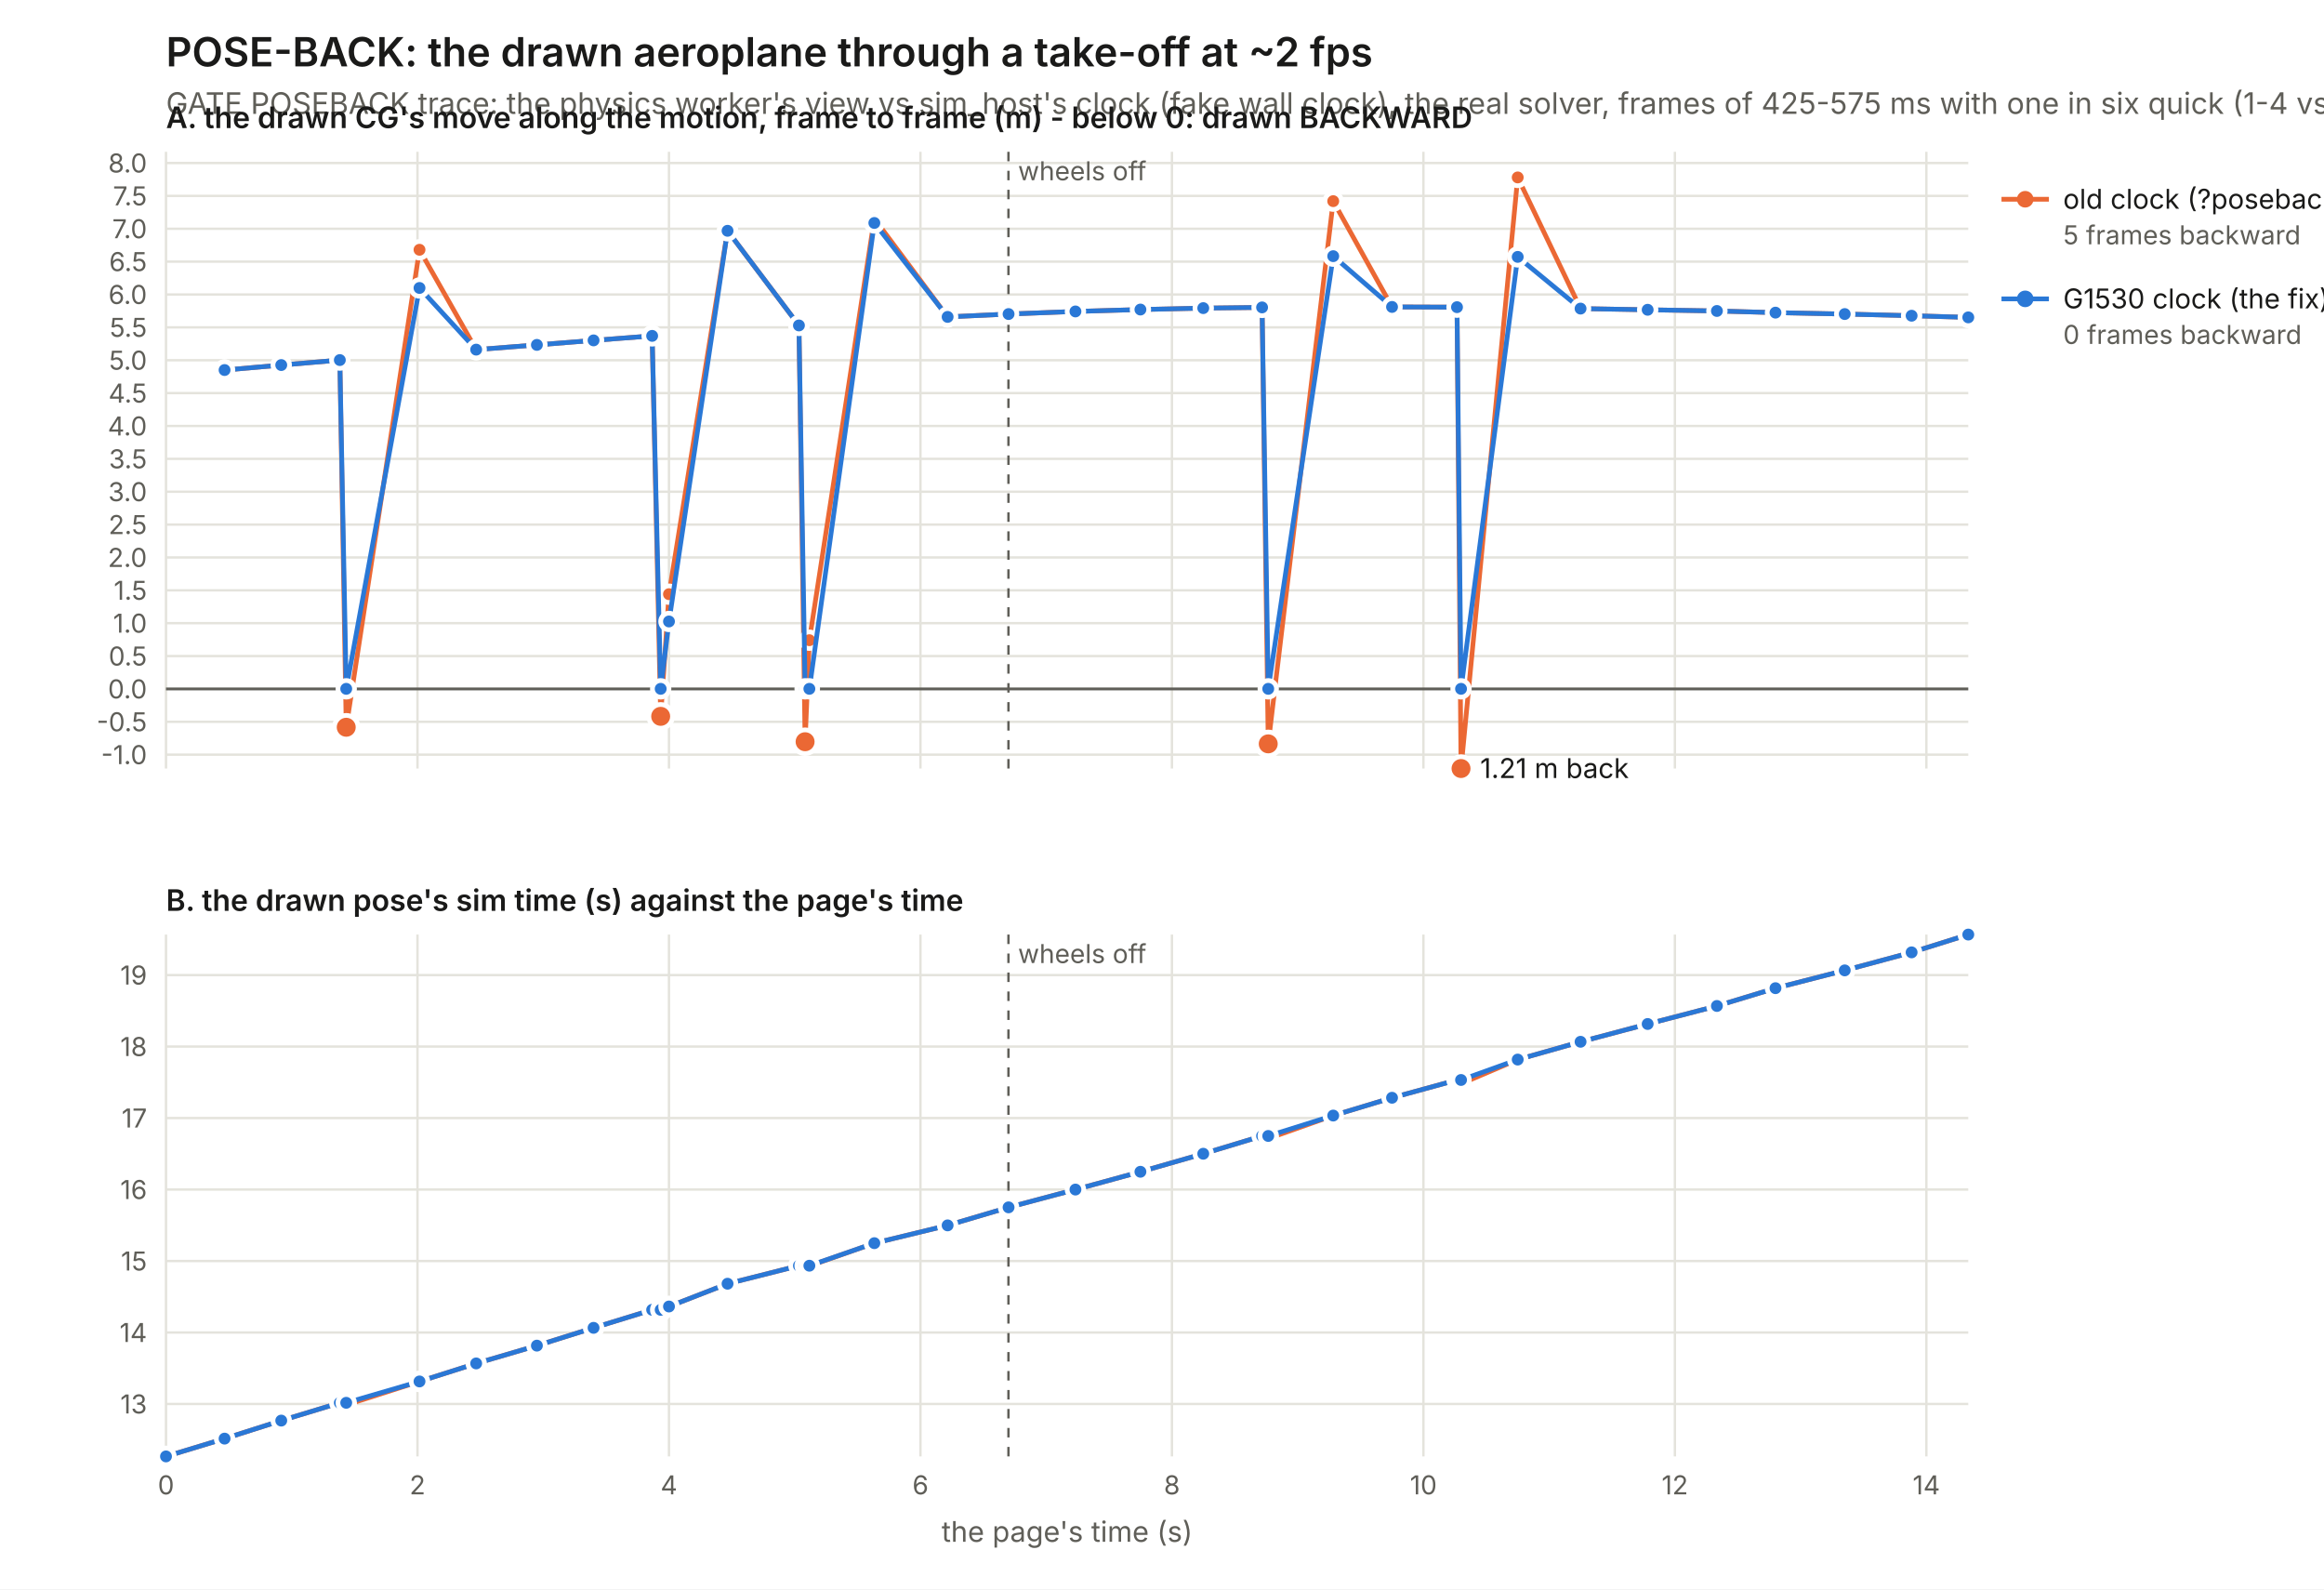
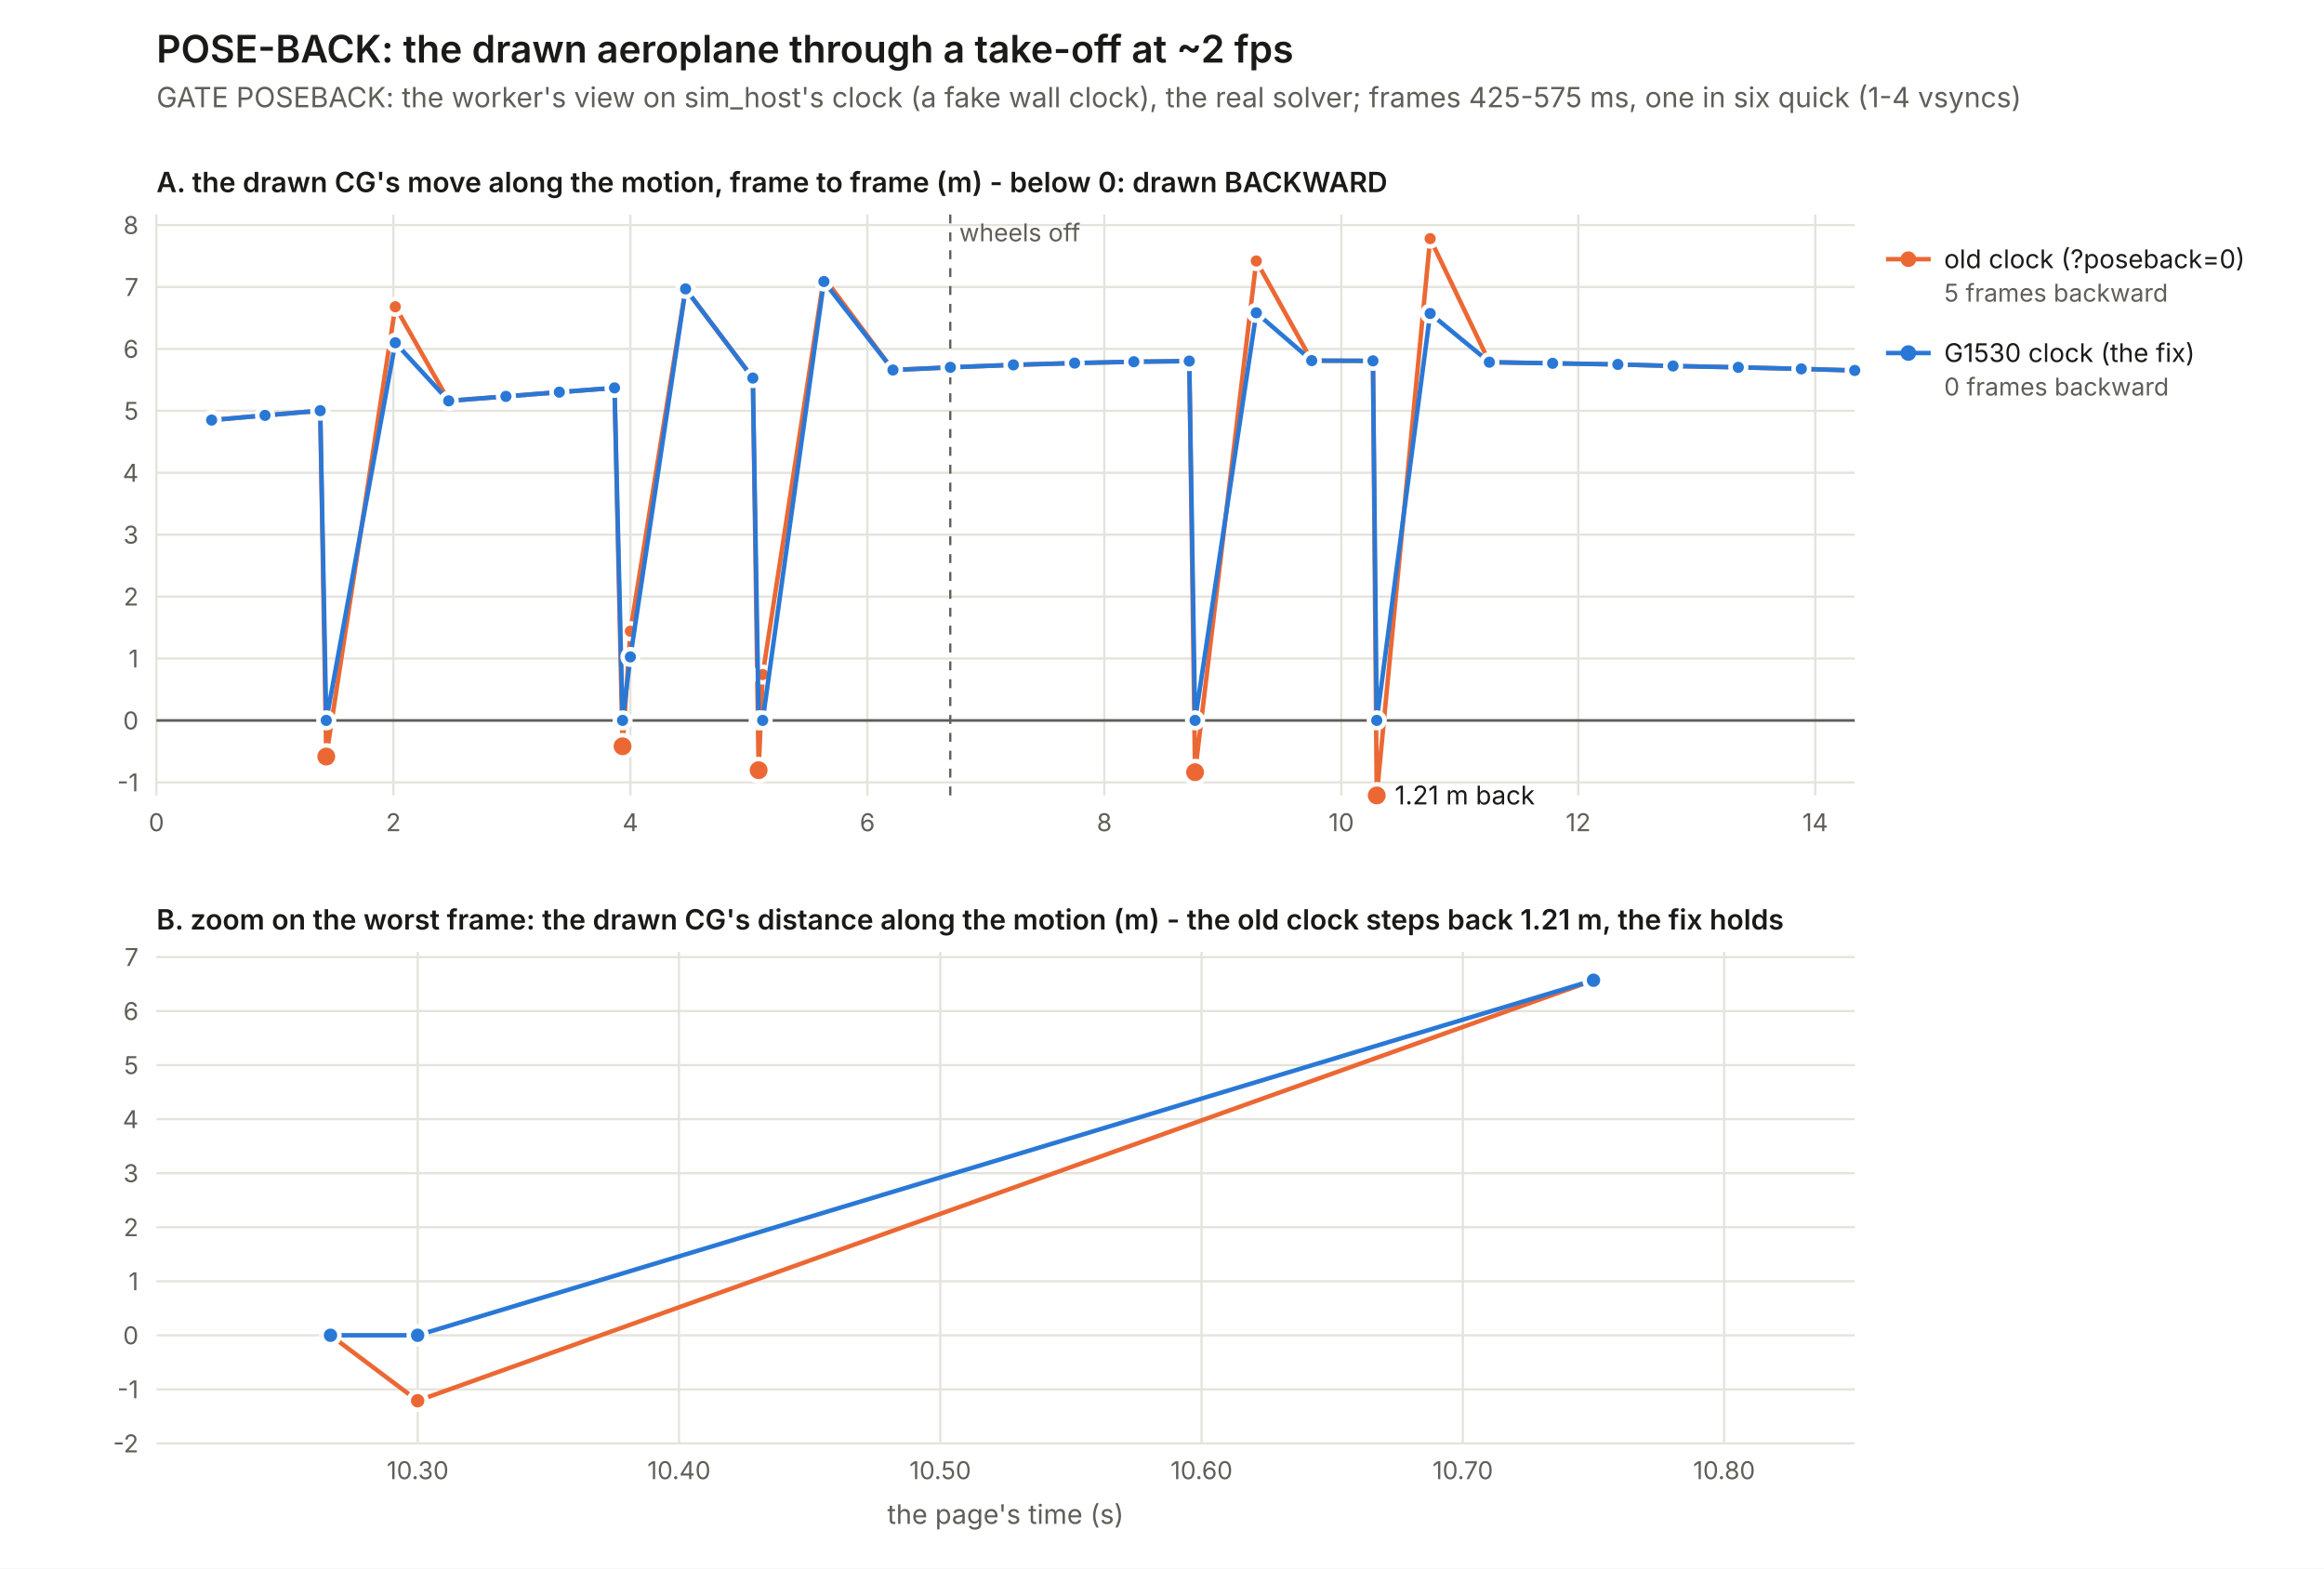
- <svg xmlns="http://www.w3.org/2000/svg" width="980" height="670" viewBox="0 0 980 670" font-family="system-ui, -apple-system, Segoe UI, sans-serif">
-   <rect width="980" height="670" fill="#ffffff" />
+ <svg xmlns="http://www.w3.org/2000/svg" width="1040" height="702" viewBox="0 0 1040 702" font-family="system-ui, -apple-system, Segoe UI, sans-serif">
+   <rect width="1040" height="702" fill="#ffffff" />
  <text x="70" y="28" font-size="17" font-weight="600" fill="#1a1a19">POSE-BACK: the drawn aeroplane through a take-off at ~2 fps</text>
-   <text x="70" y="48" font-size="12.5" fill="#5f5e58">GATE POSEBACK trace: the physics worker's view vs sim_host's clock (fake wall clock), the real solver, frames of 425-575 ms with one in six quick (1-4 vsyncs)</text>
-   <line x1="70" x2="70" y1="64" y2="324" stroke="#e4e3dc" />
-   <line x1="176.047" x2="176.047" y1="64" y2="324" stroke="#e4e3dc" />
-   <line x1="282.093" x2="282.093" y1="64" y2="324" stroke="#e4e3dc" />
-   <line x1="388.14" x2="388.14" y1="64" y2="324" stroke="#e4e3dc" />
-   <line x1="494.186" x2="494.186" y1="64" y2="324" stroke="#e4e3dc" />
-   <line x1="600.233" x2="600.233" y1="64" y2="324" stroke="#e4e3dc" />
-   <line x1="706.279" x2="706.279" y1="64" y2="324" stroke="#e4e3dc" />
-   <line x1="812.326" x2="812.326" y1="64" y2="324" stroke="#e4e3dc" />
-   <line x1="70" x2="830" y1="318.155" y2="318.155" stroke="#e4e3dc" stroke-width="1" />
-   <text x="62" y="322.155" font-size="11" text-anchor="end" fill="#5f5e58">-1.0</text>
-   <line x1="70" x2="830" y1="304.298" y2="304.298" stroke="#e4e3dc" stroke-width="1" />
-   <text x="62" y="308.298" font-size="11" text-anchor="end" fill="#5f5e58">-0.5</text>
-   <line x1="70" x2="830" y1="290.441" y2="290.441" stroke="#5f5e58" stroke-width="1.2" />
-   <text x="62" y="294.441" font-size="11" text-anchor="end" fill="#5f5e58">0.0</text>
-   <line x1="70" x2="830" y1="276.583" y2="276.583" stroke="#e4e3dc" stroke-width="1" />
-   <text x="62" y="280.583" font-size="11" text-anchor="end" fill="#5f5e58">0.5</text>
-   <line x1="70" x2="830" y1="262.726" y2="262.726" stroke="#e4e3dc" stroke-width="1" />
-   <text x="62" y="266.726" font-size="11" text-anchor="end" fill="#5f5e58">1.0</text>
-   <line x1="70" x2="830" y1="248.869" y2="248.869" stroke="#e4e3dc" stroke-width="1" />
-   <text x="62" y="252.869" font-size="11" text-anchor="end" fill="#5f5e58">1.5</text>
-   <line x1="70" x2="830" y1="235.012" y2="235.012" stroke="#e4e3dc" stroke-width="1" />
-   <text x="62" y="239.012" font-size="11" text-anchor="end" fill="#5f5e58">2.0</text>
-   <line x1="70" x2="830" y1="221.155" y2="221.155" stroke="#e4e3dc" stroke-width="1" />
-   <text x="62" y="225.155" font-size="11" text-anchor="end" fill="#5f5e58">2.5</text>
-   <line x1="70" x2="830" y1="207.298" y2="207.298" stroke="#e4e3dc" stroke-width="1" />
-   <text x="62" y="211.298" font-size="11" text-anchor="end" fill="#5f5e58">3.0</text>
-   <line x1="70" x2="830" y1="193.441" y2="193.441" stroke="#e4e3dc" stroke-width="1" />
-   <text x="62" y="197.441" font-size="11" text-anchor="end" fill="#5f5e58">3.5</text>
-   <line x1="70" x2="830" y1="179.584" y2="179.584" stroke="#e4e3dc" stroke-width="1" />
-   <text x="62" y="183.584" font-size="11" text-anchor="end" fill="#5f5e58">4.0</text>
-   <line x1="70" x2="830" y1="165.726" y2="165.726" stroke="#e4e3dc" stroke-width="1" />
-   <text x="62" y="169.726" font-size="11" text-anchor="end" fill="#5f5e58">4.5</text>
-   <line x1="70" x2="830" y1="151.869" y2="151.869" stroke="#e4e3dc" stroke-width="1" />
-   <text x="62" y="155.869" font-size="11" text-anchor="end" fill="#5f5e58">5.0</text>
-   <line x1="70" x2="830" y1="138.012" y2="138.012" stroke="#e4e3dc" stroke-width="1" />
-   <text x="62" y="142.012" font-size="11" text-anchor="end" fill="#5f5e58">5.5</text>
-   <line x1="70" x2="830" y1="124.155" y2="124.155" stroke="#e4e3dc" stroke-width="1" />
-   <text x="62" y="128.155" font-size="11" text-anchor="end" fill="#5f5e58">6.0</text>
-   <line x1="70" x2="830" y1="110.298" y2="110.298" stroke="#e4e3dc" stroke-width="1" />
-   <text x="62" y="114.298" font-size="11" text-anchor="end" fill="#5f5e58">6.5</text>
-   <line x1="70" x2="830" y1="96.441" y2="96.441" stroke="#e4e3dc" stroke-width="1" />
-   <text x="62" y="100.441" font-size="11" text-anchor="end" fill="#5f5e58">7.0</text>
-   <line x1="70" x2="830" y1="82.584" y2="82.584" stroke="#e4e3dc" stroke-width="1" />
-   <text x="62" y="86.584" font-size="11" text-anchor="end" fill="#5f5e58">7.5</text>
-   <line x1="70" x2="830" y1="68.727" y2="68.727" stroke="#e4e3dc" stroke-width="1" />
-   <text x="62" y="72.727" font-size="11" text-anchor="end" fill="#5f5e58">8.0</text>
-   <text x="70" y="54" font-size="12.5" font-weight="600" fill="#1a1a19">A. the drawn CG's move along the motion, frame to frame (m) - below 0: drawn BACKWARD</text>
-   <line x1="425.256" x2="425.256" y1="64" y2="324" stroke="#5f5e58" stroke-dasharray="4 4" />
-   <text x="429.256" y="76" font-size="11" fill="#5f5e58">wheels off</text>
-   <polyline fill="none" stroke="#eb6834" stroke-width="2" stroke-linejoin="round" points="94.7,156.0 118.6,153.9 143.3,151.8 146.0,306.6 176.9,105.3 200.8,147.4 226.4,145.4 250.3,143.5 275.0,141.6 278.6,302.0 282.1,250.5 306.8,97.3 336.9,137.2 339.5,312.7 341.3,269.9 368.7,92.2 399.6,133.6 425.3,132.4 453.5,131.3 480.9,130.5 507.4,129.9 532.2,129.6 534.8,313.6 562.2,84.8 587.0,129.4 614.4,129.5 616.1,324.0 640.0,74.8 666.5,130.1 694.8,130.6 724.0,131.1 748.7,131.8 777.9,132.4 806.1,133.1 830.0,133.8" />
-   <circle cx="94.7" cy="156.0" r="3.5" fill="#eb6834" stroke="#ffffff" stroke-width="2" />
-   <circle cx="118.6" cy="153.9" r="3.5" fill="#eb6834" stroke="#ffffff" stroke-width="2" />
-   <circle cx="143.3" cy="151.8" r="3.5" fill="#eb6834" stroke="#ffffff" stroke-width="2" />
-   <circle cx="146.0" cy="306.6" r="5" fill="#eb6834" stroke="#ffffff" stroke-width="2" />
-   <circle cx="176.9" cy="105.3" r="3.5" fill="#eb6834" stroke="#ffffff" stroke-width="2" />
-   <circle cx="200.8" cy="147.4" r="3.5" fill="#eb6834" stroke="#ffffff" stroke-width="2" />
-   <circle cx="226.4" cy="145.4" r="3.5" fill="#eb6834" stroke="#ffffff" stroke-width="2" />
-   <circle cx="250.3" cy="143.5" r="3.5" fill="#eb6834" stroke="#ffffff" stroke-width="2" />
-   <circle cx="275.0" cy="141.6" r="3.5" fill="#eb6834" stroke="#ffffff" stroke-width="2" />
-   <circle cx="278.6" cy="302.0" r="5" fill="#eb6834" stroke="#ffffff" stroke-width="2" />
-   <circle cx="282.1" cy="250.5" r="3.5" fill="#eb6834" stroke="#ffffff" stroke-width="2" />
-   <circle cx="306.8" cy="97.3" r="3.5" fill="#eb6834" stroke="#ffffff" stroke-width="2" />
-   <circle cx="336.9" cy="137.2" r="3.5" fill="#eb6834" stroke="#ffffff" stroke-width="2" />
-   <circle cx="339.5" cy="312.7" r="5" fill="#eb6834" stroke="#ffffff" stroke-width="2" />
-   <circle cx="341.3" cy="269.9" r="3.5" fill="#eb6834" stroke="#ffffff" stroke-width="2" />
-   <circle cx="368.7" cy="92.2" r="3.5" fill="#eb6834" stroke="#ffffff" stroke-width="2" />
-   <circle cx="399.6" cy="133.6" r="3.5" fill="#eb6834" stroke="#ffffff" stroke-width="2" />
-   <circle cx="425.3" cy="132.4" r="3.5" fill="#eb6834" stroke="#ffffff" stroke-width="2" />
-   <circle cx="453.5" cy="131.3" r="3.5" fill="#eb6834" stroke="#ffffff" stroke-width="2" />
-   <circle cx="480.9" cy="130.5" r="3.5" fill="#eb6834" stroke="#ffffff" stroke-width="2" />
-   <circle cx="507.4" cy="129.9" r="3.5" fill="#eb6834" stroke="#ffffff" stroke-width="2" />
-   <circle cx="532.2" cy="129.6" r="3.5" fill="#eb6834" stroke="#ffffff" stroke-width="2" />
-   <circle cx="534.8" cy="313.6" r="5" fill="#eb6834" stroke="#ffffff" stroke-width="2" />
-   <circle cx="562.2" cy="84.8" r="3.5" fill="#eb6834" stroke="#ffffff" stroke-width="2" />
-   <circle cx="587.0" cy="129.4" r="3.5" fill="#eb6834" stroke="#ffffff" stroke-width="2" />
-   <circle cx="614.4" cy="129.5" r="3.5" fill="#eb6834" stroke="#ffffff" stroke-width="2" />
-   <circle cx="616.1" cy="324.0" r="5" fill="#eb6834" stroke="#ffffff" stroke-width="2" />
-   <circle cx="640.0" cy="74.8" r="3.5" fill="#eb6834" stroke="#ffffff" stroke-width="2" />
-   <circle cx="666.5" cy="130.1" r="3.5" fill="#eb6834" stroke="#ffffff" stroke-width="2" />
-   <circle cx="694.8" cy="130.6" r="3.5" fill="#eb6834" stroke="#ffffff" stroke-width="2" />
-   <circle cx="724.0" cy="131.1" r="3.5" fill="#eb6834" stroke="#ffffff" stroke-width="2" />
-   <circle cx="748.7" cy="131.8" r="3.5" fill="#eb6834" stroke="#ffffff" stroke-width="2" />
-   <circle cx="777.9" cy="132.4" r="3.5" fill="#eb6834" stroke="#ffffff" stroke-width="2" />
-   <circle cx="806.1" cy="133.1" r="3.5" fill="#eb6834" stroke="#ffffff" stroke-width="2" />
-   <circle cx="830.0" cy="133.8" r="3.5" fill="#eb6834" stroke="#ffffff" stroke-width="2" />
-   <polyline fill="none" stroke="#2a78d6" stroke-width="2" stroke-linejoin="round" points="94.7,156.0 118.6,153.9 143.3,151.8 146.0,290.4 176.9,121.4 200.8,147.4 226.4,145.4 250.3,143.5 275.0,141.6 278.6,290.4 282.1,262.0 306.8,97.3 336.9,137.2 339.5,290.4 341.3,290.4 368.7,94.0 399.6,133.6 425.3,132.4 453.5,131.3 480.9,130.5 507.4,129.9 532.2,129.6 534.8,290.4 562.2,108.0 587.0,129.4 614.4,129.5 616.1,290.4 640.0,108.3 666.5,130.1 694.8,130.6 724.0,131.1 748.7,131.8 777.9,132.4 806.1,133.1 830.0,133.8" />
-   <circle cx="94.7" cy="156.0" r="3.5" fill="#2a78d6" stroke="#ffffff" stroke-width="2" />
-   <circle cx="118.6" cy="153.9" r="3.5" fill="#2a78d6" stroke="#ffffff" stroke-width="2" />
-   <circle cx="143.3" cy="151.8" r="3.5" fill="#2a78d6" stroke="#ffffff" stroke-width="2" />
-   <circle cx="146.0" cy="290.4" r="3.5" fill="#2a78d6" stroke="#ffffff" stroke-width="2" />
-   <circle cx="176.9" cy="121.4" r="3.5" fill="#2a78d6" stroke="#ffffff" stroke-width="2" />
-   <circle cx="200.8" cy="147.4" r="3.5" fill="#2a78d6" stroke="#ffffff" stroke-width="2" />
-   <circle cx="226.4" cy="145.4" r="3.5" fill="#2a78d6" stroke="#ffffff" stroke-width="2" />
-   <circle cx="250.3" cy="143.5" r="3.5" fill="#2a78d6" stroke="#ffffff" stroke-width="2" />
-   <circle cx="275.0" cy="141.6" r="3.5" fill="#2a78d6" stroke="#ffffff" stroke-width="2" />
-   <circle cx="278.6" cy="290.4" r="3.5" fill="#2a78d6" stroke="#ffffff" stroke-width="2" />
-   <circle cx="282.1" cy="262.0" r="3.5" fill="#2a78d6" stroke="#ffffff" stroke-width="2" />
-   <circle cx="306.8" cy="97.3" r="3.5" fill="#2a78d6" stroke="#ffffff" stroke-width="2" />
-   <circle cx="336.9" cy="137.2" r="3.5" fill="#2a78d6" stroke="#ffffff" stroke-width="2" />
-   <circle cx="339.5" cy="290.4" r="3.5" fill="#2a78d6" stroke="#ffffff" stroke-width="2" />
-   <circle cx="341.3" cy="290.4" r="3.5" fill="#2a78d6" stroke="#ffffff" stroke-width="2" />
-   <circle cx="368.7" cy="94.0" r="3.5" fill="#2a78d6" stroke="#ffffff" stroke-width="2" />
-   <circle cx="399.6" cy="133.6" r="3.5" fill="#2a78d6" stroke="#ffffff" stroke-width="2" />
-   <circle cx="425.3" cy="132.4" r="3.5" fill="#2a78d6" stroke="#ffffff" stroke-width="2" />
-   <circle cx="453.5" cy="131.3" r="3.5" fill="#2a78d6" stroke="#ffffff" stroke-width="2" />
-   <circle cx="480.9" cy="130.5" r="3.5" fill="#2a78d6" stroke="#ffffff" stroke-width="2" />
-   <circle cx="507.4" cy="129.9" r="3.5" fill="#2a78d6" stroke="#ffffff" stroke-width="2" />
-   <circle cx="532.2" cy="129.6" r="3.5" fill="#2a78d6" stroke="#ffffff" stroke-width="2" />
-   <circle cx="534.8" cy="290.4" r="3.5" fill="#2a78d6" stroke="#ffffff" stroke-width="2" />
-   <circle cx="562.2" cy="108.0" r="3.5" fill="#2a78d6" stroke="#ffffff" stroke-width="2" />
-   <circle cx="587.0" cy="129.4" r="3.5" fill="#2a78d6" stroke="#ffffff" stroke-width="2" />
-   <circle cx="614.4" cy="129.5" r="3.5" fill="#2a78d6" stroke="#ffffff" stroke-width="2" />
-   <circle cx="616.1" cy="290.4" r="3.5" fill="#2a78d6" stroke="#ffffff" stroke-width="2" />
-   <circle cx="640.0" cy="108.3" r="3.5" fill="#2a78d6" stroke="#ffffff" stroke-width="2" />
-   <circle cx="666.5" cy="130.1" r="3.5" fill="#2a78d6" stroke="#ffffff" stroke-width="2" />
-   <circle cx="694.8" cy="130.6" r="3.5" fill="#2a78d6" stroke="#ffffff" stroke-width="2" />
-   <circle cx="724.0" cy="131.1" r="3.5" fill="#2a78d6" stroke="#ffffff" stroke-width="2" />
-   <circle cx="748.7" cy="131.8" r="3.5" fill="#2a78d6" stroke="#ffffff" stroke-width="2" />
-   <circle cx="777.9" cy="132.4" r="3.5" fill="#2a78d6" stroke="#ffffff" stroke-width="2" />
-   <circle cx="806.1" cy="133.1" r="3.5" fill="#2a78d6" stroke="#ffffff" stroke-width="2" />
-   <circle cx="830.0" cy="133.8" r="3.5" fill="#2a78d6" stroke="#ffffff" stroke-width="2" />
-   <text x="624.14" y="328" font-size="11.5" fill="#1a1a19">1.21 m back</text>
-   <line x1="70" x2="70" y1="394" y2="614" stroke="#e4e3dc" />
-   <line x1="176.047" x2="176.047" y1="394" y2="614" stroke="#e4e3dc" />
-   <line x1="282.093" x2="282.093" y1="394" y2="614" stroke="#e4e3dc" />
-   <line x1="388.14" x2="388.14" y1="394" y2="614" stroke="#e4e3dc" />
-   <line x1="494.186" x2="494.186" y1="394" y2="614" stroke="#e4e3dc" />
-   <line x1="600.233" x2="600.233" y1="394" y2="614" stroke="#e4e3dc" />
-   <line x1="706.279" x2="706.279" y1="394" y2="614" stroke="#e4e3dc" />
-   <line x1="812.326" x2="812.326" y1="394" y2="614" stroke="#e4e3dc" />
-   <line x1="70" x2="830" y1="591.9" y2="591.9" stroke="#e4e3dc" stroke-width="1" />
-   <text x="62" y="595.9" font-size="11" text-anchor="end" fill="#5f5e58">13</text>
-   <line x1="70" x2="830" y1="561.763" y2="561.763" stroke="#e4e3dc" stroke-width="1" />
-   <text x="62" y="565.763" font-size="11" text-anchor="end" fill="#5f5e58">14</text>
-   <line x1="70" x2="830" y1="531.626" y2="531.626" stroke="#e4e3dc" stroke-width="1" />
-   <text x="62" y="535.626" font-size="11" text-anchor="end" fill="#5f5e58">15</text>
-   <line x1="70" x2="830" y1="501.489" y2="501.489" stroke="#e4e3dc" stroke-width="1" />
-   <text x="62" y="505.489" font-size="11" text-anchor="end" fill="#5f5e58">16</text>
-   <line x1="70" x2="830" y1="471.352" y2="471.352" stroke="#e4e3dc" stroke-width="1" />
-   <text x="62" y="475.352" font-size="11" text-anchor="end" fill="#5f5e58">17</text>
-   <line x1="70" x2="830" y1="441.215" y2="441.215" stroke="#e4e3dc" stroke-width="1" />
-   <text x="62" y="445.215" font-size="11" text-anchor="end" fill="#5f5e58">18</text>
-   <line x1="70" x2="830" y1="411.078" y2="411.078" stroke="#e4e3dc" stroke-width="1" />
-   <text x="62" y="415.078" font-size="11" text-anchor="end" fill="#5f5e58">19</text>
-   <text x="70" y="384" font-size="12.5" font-weight="600" fill="#1a1a19">B. the drawn pose's sim time (s) against the page's time</text>
-   <line x1="425.256" x2="425.256" y1="394" y2="614" stroke="#5f5e58" stroke-dasharray="4 4" />
-   <text x="429.256" y="406" font-size="11" fill="#5f5e58">wheels off</text>
-   <polyline fill="none" stroke="#eb6834" stroke-width="2" stroke-linejoin="round" points="70.0,614.0 94.7,606.5 118.6,598.9 143.3,591.4 146.0,592.3 176.9,582.4 200.8,574.8 226.4,567.3 250.3,559.8 275.0,552.2 278.6,552.8 282.1,550.8 306.8,541.2 336.9,533.6 339.5,534.7 341.3,533.7 368.7,524.1 399.6,516.6 425.3,509.0 453.5,501.5 480.9,494.0 507.4,486.4 532.2,478.9 534.8,480.0 562.2,470.3 587.0,462.8 614.4,455.3 616.1,456.9 640.0,446.7 666.5,439.2 694.8,431.7 724.0,424.1 748.7,416.6 777.9,409.1 806.1,401.5 830.0,394.0" />
-   <circle cx="70.0" cy="614.0" r="3.5" fill="#eb6834" stroke="#ffffff" stroke-width="2" />
-   <circle cx="94.7" cy="606.5" r="3.5" fill="#eb6834" stroke="#ffffff" stroke-width="2" />
-   <circle cx="118.6" cy="598.9" r="3.5" fill="#eb6834" stroke="#ffffff" stroke-width="2" />
-   <circle cx="143.3" cy="591.4" r="3.5" fill="#eb6834" stroke="#ffffff" stroke-width="2" />
-   <circle cx="146.0" cy="592.3" r="3.5" fill="#eb6834" stroke="#ffffff" stroke-width="2" />
-   <circle cx="176.9" cy="582.4" r="3.5" fill="#eb6834" stroke="#ffffff" stroke-width="2" />
-   <circle cx="200.8" cy="574.8" r="3.5" fill="#eb6834" stroke="#ffffff" stroke-width="2" />
-   <circle cx="226.4" cy="567.3" r="3.5" fill="#eb6834" stroke="#ffffff" stroke-width="2" />
-   <circle cx="250.3" cy="559.8" r="3.5" fill="#eb6834" stroke="#ffffff" stroke-width="2" />
-   <circle cx="275.0" cy="552.2" r="3.5" fill="#eb6834" stroke="#ffffff" stroke-width="2" />
-   <circle cx="278.6" cy="552.8" r="3.5" fill="#eb6834" stroke="#ffffff" stroke-width="2" />
-   <circle cx="282.1" cy="550.8" r="3.5" fill="#eb6834" stroke="#ffffff" stroke-width="2" />
-   <circle cx="306.8" cy="541.2" r="3.5" fill="#eb6834" stroke="#ffffff" stroke-width="2" />
-   <circle cx="336.9" cy="533.6" r="3.5" fill="#eb6834" stroke="#ffffff" stroke-width="2" />
-   <circle cx="339.5" cy="534.7" r="3.5" fill="#eb6834" stroke="#ffffff" stroke-width="2" />
-   <circle cx="341.3" cy="533.7" r="3.5" fill="#eb6834" stroke="#ffffff" stroke-width="2" />
-   <circle cx="368.7" cy="524.1" r="3.5" fill="#eb6834" stroke="#ffffff" stroke-width="2" />
-   <circle cx="399.6" cy="516.6" r="3.5" fill="#eb6834" stroke="#ffffff" stroke-width="2" />
-   <circle cx="425.3" cy="509.0" r="3.5" fill="#eb6834" stroke="#ffffff" stroke-width="2" />
-   <circle cx="453.5" cy="501.5" r="3.5" fill="#eb6834" stroke="#ffffff" stroke-width="2" />
-   <circle cx="480.9" cy="494.0" r="3.5" fill="#eb6834" stroke="#ffffff" stroke-width="2" />
-   <circle cx="507.4" cy="486.4" r="3.5" fill="#eb6834" stroke="#ffffff" stroke-width="2" />
-   <circle cx="532.2" cy="478.9" r="3.5" fill="#eb6834" stroke="#ffffff" stroke-width="2" />
-   <circle cx="534.8" cy="480.0" r="3.5" fill="#eb6834" stroke="#ffffff" stroke-width="2" />
-   <circle cx="562.2" cy="470.3" r="3.5" fill="#eb6834" stroke="#ffffff" stroke-width="2" />
-   <circle cx="587.0" cy="462.8" r="3.5" fill="#eb6834" stroke="#ffffff" stroke-width="2" />
-   <circle cx="614.4" cy="455.3" r="3.5" fill="#eb6834" stroke="#ffffff" stroke-width="2" />
-   <circle cx="616.1" cy="456.9" r="3.5" fill="#eb6834" stroke="#ffffff" stroke-width="2" />
-   <circle cx="640.0" cy="446.7" r="3.5" fill="#eb6834" stroke="#ffffff" stroke-width="2" />
-   <circle cx="666.5" cy="439.2" r="3.5" fill="#eb6834" stroke="#ffffff" stroke-width="2" />
-   <circle cx="694.8" cy="431.7" r="3.5" fill="#eb6834" stroke="#ffffff" stroke-width="2" />
-   <circle cx="724.0" cy="424.1" r="3.5" fill="#eb6834" stroke="#ffffff" stroke-width="2" />
-   <circle cx="748.7" cy="416.6" r="3.5" fill="#eb6834" stroke="#ffffff" stroke-width="2" />
-   <circle cx="777.9" cy="409.1" r="3.5" fill="#eb6834" stroke="#ffffff" stroke-width="2" />
-   <circle cx="806.1" cy="401.5" r="3.5" fill="#eb6834" stroke="#ffffff" stroke-width="2" />
-   <circle cx="830.0" cy="394.0" r="3.5" fill="#eb6834" stroke="#ffffff" stroke-width="2" />
-   <polyline fill="none" stroke="#2a78d6" stroke-width="2" stroke-linejoin="round" points="70.0,614.0 94.7,606.5 118.6,598.9 143.3,591.4 146.0,591.4 176.9,582.4 200.8,574.8 226.4,567.3 250.3,559.8 275.0,552.2 278.6,552.2 282.1,550.8 306.8,541.2 336.9,533.6 339.5,533.6 341.3,533.6 368.7,524.1 399.6,516.6 425.3,509.0 453.5,501.5 480.9,494.0 507.4,486.4 532.2,478.9 534.8,478.9 562.2,470.3 587.0,462.8 614.4,455.3 616.1,455.3 640.0,446.7 666.5,439.2 694.8,431.7 724.0,424.1 748.7,416.6 777.9,409.1 806.1,401.5 830.0,394.0" />
-   <circle cx="70.0" cy="614.0" r="3.5" fill="#2a78d6" stroke="#ffffff" stroke-width="2" />
-   <circle cx="94.7" cy="606.5" r="3.5" fill="#2a78d6" stroke="#ffffff" stroke-width="2" />
-   <circle cx="118.6" cy="598.9" r="3.5" fill="#2a78d6" stroke="#ffffff" stroke-width="2" />
-   <circle cx="143.3" cy="591.4" r="3.5" fill="#2a78d6" stroke="#ffffff" stroke-width="2" />
-   <circle cx="146.0" cy="591.4" r="3.5" fill="#2a78d6" stroke="#ffffff" stroke-width="2" />
-   <circle cx="176.9" cy="582.4" r="3.5" fill="#2a78d6" stroke="#ffffff" stroke-width="2" />
-   <circle cx="200.8" cy="574.8" r="3.5" fill="#2a78d6" stroke="#ffffff" stroke-width="2" />
-   <circle cx="226.4" cy="567.3" r="3.5" fill="#2a78d6" stroke="#ffffff" stroke-width="2" />
-   <circle cx="250.3" cy="559.8" r="3.5" fill="#2a78d6" stroke="#ffffff" stroke-width="2" />
-   <circle cx="275.0" cy="552.2" r="3.5" fill="#2a78d6" stroke="#ffffff" stroke-width="2" />
-   <circle cx="278.6" cy="552.2" r="3.5" fill="#2a78d6" stroke="#ffffff" stroke-width="2" />
-   <circle cx="282.1" cy="550.8" r="3.5" fill="#2a78d6" stroke="#ffffff" stroke-width="2" />
-   <circle cx="306.8" cy="541.2" r="3.5" fill="#2a78d6" stroke="#ffffff" stroke-width="2" />
-   <circle cx="336.9" cy="533.6" r="3.5" fill="#2a78d6" stroke="#ffffff" stroke-width="2" />
-   <circle cx="339.5" cy="533.6" r="3.5" fill="#2a78d6" stroke="#ffffff" stroke-width="2" />
-   <circle cx="341.3" cy="533.6" r="3.5" fill="#2a78d6" stroke="#ffffff" stroke-width="2" />
-   <circle cx="368.7" cy="524.1" r="3.5" fill="#2a78d6" stroke="#ffffff" stroke-width="2" />
-   <circle cx="399.6" cy="516.6" r="3.5" fill="#2a78d6" stroke="#ffffff" stroke-width="2" />
-   <circle cx="425.3" cy="509.0" r="3.5" fill="#2a78d6" stroke="#ffffff" stroke-width="2" />
-   <circle cx="453.5" cy="501.5" r="3.5" fill="#2a78d6" stroke="#ffffff" stroke-width="2" />
-   <circle cx="480.9" cy="494.0" r="3.5" fill="#2a78d6" stroke="#ffffff" stroke-width="2" />
-   <circle cx="507.4" cy="486.4" r="3.5" fill="#2a78d6" stroke="#ffffff" stroke-width="2" />
-   <circle cx="532.2" cy="478.9" r="3.5" fill="#2a78d6" stroke="#ffffff" stroke-width="2" />
-   <circle cx="534.8" cy="478.9" r="3.5" fill="#2a78d6" stroke="#ffffff" stroke-width="2" />
-   <circle cx="562.2" cy="470.3" r="3.5" fill="#2a78d6" stroke="#ffffff" stroke-width="2" />
-   <circle cx="587.0" cy="462.8" r="3.5" fill="#2a78d6" stroke="#ffffff" stroke-width="2" />
-   <circle cx="614.4" cy="455.3" r="3.5" fill="#2a78d6" stroke="#ffffff" stroke-width="2" />
-   <circle cx="616.1" cy="455.3" r="3.5" fill="#2a78d6" stroke="#ffffff" stroke-width="2" />
-   <circle cx="640.0" cy="446.7" r="3.5" fill="#2a78d6" stroke="#ffffff" stroke-width="2" />
-   <circle cx="666.5" cy="439.2" r="3.5" fill="#2a78d6" stroke="#ffffff" stroke-width="2" />
-   <circle cx="694.8" cy="431.7" r="3.5" fill="#2a78d6" stroke="#ffffff" stroke-width="2" />
-   <circle cx="724.0" cy="424.1" r="3.5" fill="#2a78d6" stroke="#ffffff" stroke-width="2" />
-   <circle cx="748.7" cy="416.6" r="3.5" fill="#2a78d6" stroke="#ffffff" stroke-width="2" />
-   <circle cx="777.9" cy="409.1" r="3.5" fill="#2a78d6" stroke="#ffffff" stroke-width="2" />
-   <circle cx="806.1" cy="401.5" r="3.5" fill="#2a78d6" stroke="#ffffff" stroke-width="2" />
-   <circle cx="830.0" cy="394.0" r="3.5" fill="#2a78d6" stroke="#ffffff" stroke-width="2" />
-   <text x="70" y="630" font-size="11" text-anchor="middle" fill="#5f5e58">0</text>
-   <text x="176.047" y="630" font-size="11" text-anchor="middle" fill="#5f5e58">2</text>
-   <text x="282.093" y="630" font-size="11" text-anchor="middle" fill="#5f5e58">4</text>
-   <text x="388.14" y="630" font-size="11" text-anchor="middle" fill="#5f5e58">6</text>
-   <text x="494.186" y="630" font-size="11" text-anchor="middle" fill="#5f5e58">8</text>
-   <text x="600.233" y="630" font-size="11" text-anchor="middle" fill="#5f5e58">10</text>
-   <text x="706.279" y="630" font-size="11" text-anchor="middle" fill="#5f5e58">12</text>
-   <text x="812.326" y="630" font-size="11" text-anchor="middle" fill="#5f5e58">14</text>
-   <text x="450" y="650" font-size="12" text-anchor="middle" fill="#5f5e58">the page's time (s)</text>
-   <line x1="844" x2="864" y1="84" y2="84" stroke="#eb6834" stroke-width="2" />
-   <circle cx="854" cy="84" r="3.5" fill="#eb6834" />
-   <text x="870" y="88" font-size="11.5" fill="#1a1a19">old clock (?poseback=0)</text>
-   <text x="870" y="103" font-size="11" fill="#5f5e58">5 frames backward</text>
-   <line x1="844" x2="864" y1="126" y2="126" stroke="#2a78d6" stroke-width="2" />
-   <circle cx="854" cy="126" r="3.5" fill="#2a78d6" />
-   <text x="870" y="130" font-size="11.5" fill="#1a1a19">G1530 clock (the fix)</text>
-   <text x="870" y="145" font-size="11" fill="#5f5e58">0 frames backward</text>
+   <text x="70" y="48" font-size="12.5" fill="#5f5e58">GATE POSEBACK: the worker's view on sim_host's clock (a fake wall clock), the real solver; frames 425-575 ms, one in six quick (1-4 vsyncs)</text>
+   <line x1="70" x2="70" y1="96" y2="356" stroke="#e4e3dc" />
+   <line x1="176.047" x2="176.047" y1="96" y2="356" stroke="#e4e3dc" />
+   <line x1="282.093" x2="282.093" y1="96" y2="356" stroke="#e4e3dc" />
+   <line x1="388.14" x2="388.14" y1="96" y2="356" stroke="#e4e3dc" />
+   <line x1="494.186" x2="494.186" y1="96" y2="356" stroke="#e4e3dc" />
+   <line x1="600.233" x2="600.233" y1="96" y2="356" stroke="#e4e3dc" />
+   <line x1="706.279" x2="706.279" y1="96" y2="356" stroke="#e4e3dc" />
+   <line x1="812.326" x2="812.326" y1="96" y2="356" stroke="#e4e3dc" />
+   <line x1="70" x2="830" y1="350.155" y2="350.155" stroke="#e4e3dc" stroke-width="1" />
+   <text x="62" y="354.155" font-size="11" text-anchor="end" fill="#5f5e58">-1</text>
+   <line x1="70" x2="830" y1="322.441" y2="322.441" stroke="#5f5e58" stroke-width="1.2" />
+   <text x="62" y="326.441" font-size="11" text-anchor="end" fill="#5f5e58">0</text>
+   <line x1="70" x2="830" y1="294.726" y2="294.726" stroke="#e4e3dc" stroke-width="1" />
+   <text x="62" y="298.726" font-size="11" text-anchor="end" fill="#5f5e58">1</text>
+   <line x1="70" x2="830" y1="267.012" y2="267.012" stroke="#e4e3dc" stroke-width="1" />
+   <text x="62" y="271.012" font-size="11" text-anchor="end" fill="#5f5e58">2</text>
+   <line x1="70" x2="830" y1="239.298" y2="239.298" stroke="#e4e3dc" stroke-width="1" />
+   <text x="62" y="243.298" font-size="11" text-anchor="end" fill="#5f5e58">3</text>
+   <line x1="70" x2="830" y1="211.584" y2="211.584" stroke="#e4e3dc" stroke-width="1" />
+   <text x="62" y="215.584" font-size="11" text-anchor="end" fill="#5f5e58">4</text>
+   <line x1="70" x2="830" y1="183.869" y2="183.869" stroke="#e4e3dc" stroke-width="1" />
+   <text x="62" y="187.869" font-size="11" text-anchor="end" fill="#5f5e58">5</text>
+   <line x1="70" x2="830" y1="156.155" y2="156.155" stroke="#e4e3dc" stroke-width="1" />
+   <text x="62" y="160.155" font-size="11" text-anchor="end" fill="#5f5e58">6</text>
+   <line x1="70" x2="830" y1="128.441" y2="128.441" stroke="#e4e3dc" stroke-width="1" />
+   <text x="62" y="132.441" font-size="11" text-anchor="end" fill="#5f5e58">7</text>
+   <line x1="70" x2="830" y1="100.727" y2="100.727" stroke="#e4e3dc" stroke-width="1" />
+   <text x="62" y="104.727" font-size="11" text-anchor="end" fill="#5f5e58">8</text>
+   <text x="70" y="86" font-size="12.5" font-weight="600" fill="#1a1a19">A. the drawn CG's move along the motion, frame to frame (m) - below 0: drawn BACKWARD</text>
+   <line x1="425.256" x2="425.256" y1="96" y2="356" stroke="#5f5e58" stroke-dasharray="4 4" />
+   <text x="429.256" y="108" font-size="11" fill="#5f5e58">wheels off</text>
+   <text x="70" y="372" font-size="11" text-anchor="middle" fill="#5f5e58">0</text>
+   <text x="176.047" y="372" font-size="11" text-anchor="middle" fill="#5f5e58">2</text>
+   <text x="282.093" y="372" font-size="11" text-anchor="middle" fill="#5f5e58">4</text>
+   <text x="388.14" y="372" font-size="11" text-anchor="middle" fill="#5f5e58">6</text>
+   <text x="494.186" y="372" font-size="11" text-anchor="middle" fill="#5f5e58">8</text>
+   <text x="600.233" y="372" font-size="11" text-anchor="middle" fill="#5f5e58">10</text>
+   <text x="706.279" y="372" font-size="11" text-anchor="middle" fill="#5f5e58">12</text>
+   <text x="812.326" y="372" font-size="11" text-anchor="middle" fill="#5f5e58">14</text>
+   <polyline fill="none" stroke="#eb6834" stroke-width="2" stroke-linejoin="round" points="94.7,188.0 118.6,185.9 143.3,183.8 146.0,338.6 176.9,137.3 200.8,179.4 226.4,177.4 250.3,175.5 275.0,173.6 278.6,334.0 282.1,282.5 306.8,129.3 336.9,169.2 339.5,344.7 341.3,301.9 368.7,124.2 399.6,165.6 425.3,164.4 453.5,163.3 480.9,162.5 507.4,161.9 532.2,161.6 534.8,345.6 562.2,116.8 587.0,161.4 614.4,161.5 616.1,356.0 640.0,106.8 666.5,162.1 694.8,162.6 724.0,163.1 748.7,163.8 777.9,164.4 806.1,165.1 830.0,165.8" />
+   <circle cx="94.7" cy="188.0" r="3.5" fill="#eb6834" stroke="#ffffff" stroke-width="2" />
+   <circle cx="118.6" cy="185.9" r="3.5" fill="#eb6834" stroke="#ffffff" stroke-width="2" />
+   <circle cx="143.3" cy="183.8" r="3.5" fill="#eb6834" stroke="#ffffff" stroke-width="2" />
+   <circle cx="146.0" cy="338.6" r="5" fill="#eb6834" stroke="#ffffff" stroke-width="2" />
+   <circle cx="176.9" cy="137.3" r="3.5" fill="#eb6834" stroke="#ffffff" stroke-width="2" />
+   <circle cx="200.8" cy="179.4" r="3.5" fill="#eb6834" stroke="#ffffff" stroke-width="2" />
+   <circle cx="226.4" cy="177.4" r="3.5" fill="#eb6834" stroke="#ffffff" stroke-width="2" />
+   <circle cx="250.3" cy="175.5" r="3.5" fill="#eb6834" stroke="#ffffff" stroke-width="2" />
+   <circle cx="275.0" cy="173.6" r="3.5" fill="#eb6834" stroke="#ffffff" stroke-width="2" />
+   <circle cx="278.6" cy="334.0" r="5" fill="#eb6834" stroke="#ffffff" stroke-width="2" />
+   <circle cx="282.1" cy="282.5" r="3.5" fill="#eb6834" stroke="#ffffff" stroke-width="2" />
+   <circle cx="306.8" cy="129.3" r="3.5" fill="#eb6834" stroke="#ffffff" stroke-width="2" />
+   <circle cx="336.9" cy="169.2" r="3.5" fill="#eb6834" stroke="#ffffff" stroke-width="2" />
+   <circle cx="339.5" cy="344.7" r="5" fill="#eb6834" stroke="#ffffff" stroke-width="2" />
+   <circle cx="341.3" cy="301.9" r="3.5" fill="#eb6834" stroke="#ffffff" stroke-width="2" />
+   <circle cx="368.7" cy="124.2" r="3.5" fill="#eb6834" stroke="#ffffff" stroke-width="2" />
+   <circle cx="399.6" cy="165.6" r="3.5" fill="#eb6834" stroke="#ffffff" stroke-width="2" />
+   <circle cx="425.3" cy="164.4" r="3.5" fill="#eb6834" stroke="#ffffff" stroke-width="2" />
+   <circle cx="453.5" cy="163.3" r="3.5" fill="#eb6834" stroke="#ffffff" stroke-width="2" />
+   <circle cx="480.9" cy="162.5" r="3.5" fill="#eb6834" stroke="#ffffff" stroke-width="2" />
+   <circle cx="507.4" cy="161.9" r="3.5" fill="#eb6834" stroke="#ffffff" stroke-width="2" />
+   <circle cx="532.2" cy="161.6" r="3.5" fill="#eb6834" stroke="#ffffff" stroke-width="2" />
+   <circle cx="534.8" cy="345.6" r="5" fill="#eb6834" stroke="#ffffff" stroke-width="2" />
+   <circle cx="562.2" cy="116.8" r="3.5" fill="#eb6834" stroke="#ffffff" stroke-width="2" />
+   <circle cx="587.0" cy="161.4" r="3.5" fill="#eb6834" stroke="#ffffff" stroke-width="2" />
+   <circle cx="614.4" cy="161.5" r="3.5" fill="#eb6834" stroke="#ffffff" stroke-width="2" />
+   <circle cx="616.1" cy="356.0" r="5" fill="#eb6834" stroke="#ffffff" stroke-width="2" />
+   <circle cx="640.0" cy="106.8" r="3.5" fill="#eb6834" stroke="#ffffff" stroke-width="2" />
+   <circle cx="666.5" cy="162.1" r="3.5" fill="#eb6834" stroke="#ffffff" stroke-width="2" />
+   <circle cx="694.8" cy="162.6" r="3.5" fill="#eb6834" stroke="#ffffff" stroke-width="2" />
+   <circle cx="724.0" cy="163.1" r="3.5" fill="#eb6834" stroke="#ffffff" stroke-width="2" />
+   <circle cx="748.7" cy="163.8" r="3.5" fill="#eb6834" stroke="#ffffff" stroke-width="2" />
+   <circle cx="777.9" cy="164.4" r="3.5" fill="#eb6834" stroke="#ffffff" stroke-width="2" />
+   <circle cx="806.1" cy="165.1" r="3.5" fill="#eb6834" stroke="#ffffff" stroke-width="2" />
+   <circle cx="830.0" cy="165.8" r="3.5" fill="#eb6834" stroke="#ffffff" stroke-width="2" />
+   <polyline fill="none" stroke="#2a78d6" stroke-width="2" stroke-linejoin="round" points="94.7,188.0 118.6,185.9 143.3,183.8 146.0,322.4 176.9,153.4 200.8,179.4 226.4,177.4 250.3,175.5 275.0,173.6 278.6,322.4 282.1,294.0 306.8,129.3 336.9,169.2 339.5,322.4 341.3,322.4 368.7,126.0 399.6,165.6 425.3,164.4 453.5,163.3 480.9,162.5 507.4,161.9 532.2,161.6 534.8,322.4 562.2,140.0 587.0,161.4 614.4,161.5 616.1,322.4 640.0,140.3 666.5,162.1 694.8,162.6 724.0,163.1 748.7,163.8 777.9,164.4 806.1,165.1 830.0,165.8" />
+   <circle cx="94.7" cy="188.0" r="3.5" fill="#2a78d6" stroke="#ffffff" stroke-width="2" />
+   <circle cx="118.6" cy="185.9" r="3.5" fill="#2a78d6" stroke="#ffffff" stroke-width="2" />
+   <circle cx="143.3" cy="183.8" r="3.5" fill="#2a78d6" stroke="#ffffff" stroke-width="2" />
+   <circle cx="146.0" cy="322.4" r="3.5" fill="#2a78d6" stroke="#ffffff" stroke-width="2" />
+   <circle cx="176.9" cy="153.4" r="3.5" fill="#2a78d6" stroke="#ffffff" stroke-width="2" />
+   <circle cx="200.8" cy="179.4" r="3.5" fill="#2a78d6" stroke="#ffffff" stroke-width="2" />
+   <circle cx="226.4" cy="177.4" r="3.5" fill="#2a78d6" stroke="#ffffff" stroke-width="2" />
+   <circle cx="250.3" cy="175.5" r="3.5" fill="#2a78d6" stroke="#ffffff" stroke-width="2" />
+   <circle cx="275.0" cy="173.6" r="3.5" fill="#2a78d6" stroke="#ffffff" stroke-width="2" />
+   <circle cx="278.6" cy="322.4" r="3.5" fill="#2a78d6" stroke="#ffffff" stroke-width="2" />
+   <circle cx="282.1" cy="294.0" r="3.5" fill="#2a78d6" stroke="#ffffff" stroke-width="2" />
+   <circle cx="306.8" cy="129.3" r="3.5" fill="#2a78d6" stroke="#ffffff" stroke-width="2" />
+   <circle cx="336.9" cy="169.2" r="3.5" fill="#2a78d6" stroke="#ffffff" stroke-width="2" />
+   <circle cx="339.5" cy="322.4" r="3.5" fill="#2a78d6" stroke="#ffffff" stroke-width="2" />
+   <circle cx="341.3" cy="322.4" r="3.5" fill="#2a78d6" stroke="#ffffff" stroke-width="2" />
+   <circle cx="368.7" cy="126.0" r="3.5" fill="#2a78d6" stroke="#ffffff" stroke-width="2" />
+   <circle cx="399.6" cy="165.6" r="3.5" fill="#2a78d6" stroke="#ffffff" stroke-width="2" />
+   <circle cx="425.3" cy="164.4" r="3.5" fill="#2a78d6" stroke="#ffffff" stroke-width="2" />
+   <circle cx="453.5" cy="163.3" r="3.5" fill="#2a78d6" stroke="#ffffff" stroke-width="2" />
+   <circle cx="480.9" cy="162.5" r="3.5" fill="#2a78d6" stroke="#ffffff" stroke-width="2" />
+   <circle cx="507.4" cy="161.9" r="3.5" fill="#2a78d6" stroke="#ffffff" stroke-width="2" />
+   <circle cx="532.2" cy="161.6" r="3.5" fill="#2a78d6" stroke="#ffffff" stroke-width="2" />
+   <circle cx="534.8" cy="322.4" r="3.5" fill="#2a78d6" stroke="#ffffff" stroke-width="2" />
+   <circle cx="562.2" cy="140.0" r="3.5" fill="#2a78d6" stroke="#ffffff" stroke-width="2" />
+   <circle cx="587.0" cy="161.4" r="3.5" fill="#2a78d6" stroke="#ffffff" stroke-width="2" />
+   <circle cx="614.4" cy="161.5" r="3.5" fill="#2a78d6" stroke="#ffffff" stroke-width="2" />
+   <circle cx="616.1" cy="322.4" r="3.5" fill="#2a78d6" stroke="#ffffff" stroke-width="2" />
+   <circle cx="640.0" cy="140.3" r="3.5" fill="#2a78d6" stroke="#ffffff" stroke-width="2" />
+   <circle cx="666.5" cy="162.1" r="3.5" fill="#2a78d6" stroke="#ffffff" stroke-width="2" />
+   <circle cx="694.8" cy="162.6" r="3.5" fill="#2a78d6" stroke="#ffffff" stroke-width="2" />
+   <circle cx="724.0" cy="163.1" r="3.5" fill="#2a78d6" stroke="#ffffff" stroke-width="2" />
+   <circle cx="748.7" cy="163.8" r="3.5" fill="#2a78d6" stroke="#ffffff" stroke-width="2" />
+   <circle cx="777.9" cy="164.4" r="3.5" fill="#2a78d6" stroke="#ffffff" stroke-width="2" />
+   <circle cx="806.1" cy="165.1" r="3.5" fill="#2a78d6" stroke="#ffffff" stroke-width="2" />
+   <circle cx="830.0" cy="165.8" r="3.5" fill="#2a78d6" stroke="#ffffff" stroke-width="2" />
+   <text x="624.14" y="360" font-size="11.5" fill="#1a1a19">1.21 m back</text>
+   <line x1="70" x2="830" y1="646" y2="646" stroke="#e4e3dc" />
+   <text x="62" y="650" font-size="11" text-anchor="end" fill="#5f5e58">-2</text>
+   <line x1="70" x2="830" y1="621.814" y2="621.814" stroke="#e4e3dc" />
+   <text x="62" y="625.814" font-size="11" text-anchor="end" fill="#5f5e58">-1</text>
+   <line x1="70" x2="830" y1="597.628" y2="597.628" stroke="#e4e3dc" />
+   <text x="62" y="601.628" font-size="11" text-anchor="end" fill="#5f5e58">0</text>
+   <line x1="70" x2="830" y1="573.442" y2="573.442" stroke="#e4e3dc" />
+   <text x="62" y="577.442" font-size="11" text-anchor="end" fill="#5f5e58">1</text>
+   <line x1="70" x2="830" y1="549.256" y2="549.256" stroke="#e4e3dc" />
+   <text x="62" y="553.256" font-size="11" text-anchor="end" fill="#5f5e58">2</text>
+   <line x1="70" x2="830" y1="525.071" y2="525.071" stroke="#e4e3dc" />
+   <text x="62" y="529.071" font-size="11" text-anchor="end" fill="#5f5e58">3</text>
+   <line x1="70" x2="830" y1="500.885" y2="500.885" stroke="#e4e3dc" />
+   <text x="62" y="504.885" font-size="11" text-anchor="end" fill="#5f5e58">4</text>
+   <line x1="70" x2="830" y1="476.699" y2="476.699" stroke="#e4e3dc" />
+   <text x="62" y="480.699" font-size="11" text-anchor="end" fill="#5f5e58">5</text>
+   <line x1="70" x2="830" y1="452.513" y2="452.513" stroke="#e4e3dc" />
+   <text x="62" y="456.513" font-size="11" text-anchor="end" fill="#5f5e58">6</text>
+   <line x1="70" x2="830" y1="428.327" y2="428.327" stroke="#e4e3dc" />
+   <text x="62" y="432.327" font-size="11" text-anchor="end" fill="#5f5e58">7</text>
+   <line x1="186.923" x2="186.923" y1="426" y2="646" stroke="#e4e3dc" />
+   <text x="186.923" y="662" font-size="11" text-anchor="middle" fill="#5f5e58">10.30</text>
+   <line x1="303.846" x2="303.846" y1="426" y2="646" stroke="#e4e3dc" />
+   <text x="303.846" y="662" font-size="11" text-anchor="middle" fill="#5f5e58">10.40</text>
+   <line x1="420.769" x2="420.769" y1="426" y2="646" stroke="#e4e3dc" />
+   <text x="420.769" y="662" font-size="11" text-anchor="middle" fill="#5f5e58">10.50</text>
+   <line x1="537.692" x2="537.692" y1="426" y2="646" stroke="#e4e3dc" />
+   <text x="537.692" y="662" font-size="11" text-anchor="middle" fill="#5f5e58">10.60</text>
+   <line x1="654.615" x2="654.615" y1="426" y2="646" stroke="#e4e3dc" />
+   <text x="654.615" y="662" font-size="11" text-anchor="middle" fill="#5f5e58">10.70</text>
+   <line x1="771.538" x2="771.538" y1="426" y2="646" stroke="#e4e3dc" />
+   <text x="771.538" y="662" font-size="11" text-anchor="middle" fill="#5f5e58">10.80</text>
+   <text x="70" y="416" font-size="12.5" font-weight="600" fill="#1a1a19">B. zoom on the worst frame: the drawn CG's distance along the motion (m) - the old clock steps back 1.21 m, the fix holds</text>
+   <polyline fill="none" stroke="#eb6834" stroke-width="2" stroke-linejoin="round" points="147.9,597.6 186.9,626.9 713.1,438.7" />
+   <circle cx="147.9" cy="597.6" r="4" fill="#eb6834" stroke="#ffffff" stroke-width="2" />
+   <circle cx="186.9" cy="626.9" r="4" fill="#eb6834" stroke="#ffffff" stroke-width="2" />
+   <circle cx="713.1" cy="438.7" r="4" fill="#eb6834" stroke="#ffffff" stroke-width="2" />
+   <polyline fill="none" stroke="#2a78d6" stroke-width="2" stroke-linejoin="round" points="147.9,597.6 186.9,597.6 713.1,438.7" />
+   <circle cx="147.9" cy="597.6" r="4" fill="#2a78d6" stroke="#ffffff" stroke-width="2" />
+   <circle cx="186.9" cy="597.6" r="4" fill="#2a78d6" stroke="#ffffff" stroke-width="2" />
+   <circle cx="713.1" cy="438.7" r="4" fill="#2a78d6" stroke="#ffffff" stroke-width="2" />
+   <text x="450" y="682" font-size="12" text-anchor="middle" fill="#5f5e58">the page's time (s)</text>
+   <line x1="844" x2="864" y1="116" y2="116" stroke="#eb6834" stroke-width="2" />
+   <circle cx="854" cy="116" r="3.5" fill="#eb6834" />
+   <text x="870" y="120" font-size="11.5" fill="#1a1a19">old clock (?poseback=0)</text>
+   <text x="870" y="135" font-size="11" fill="#5f5e58">5 frames backward</text>
+   <line x1="844" x2="864" y1="158" y2="158" stroke="#2a78d6" stroke-width="2" />
+   <circle cx="854" cy="158" r="3.5" fill="#2a78d6" />
+   <text x="870" y="162" font-size="11.5" fill="#1a1a19">G1530 clock (the fix)</text>
+   <text x="870" y="177" font-size="11" fill="#5f5e58">0 frames backward</text>
</svg>
